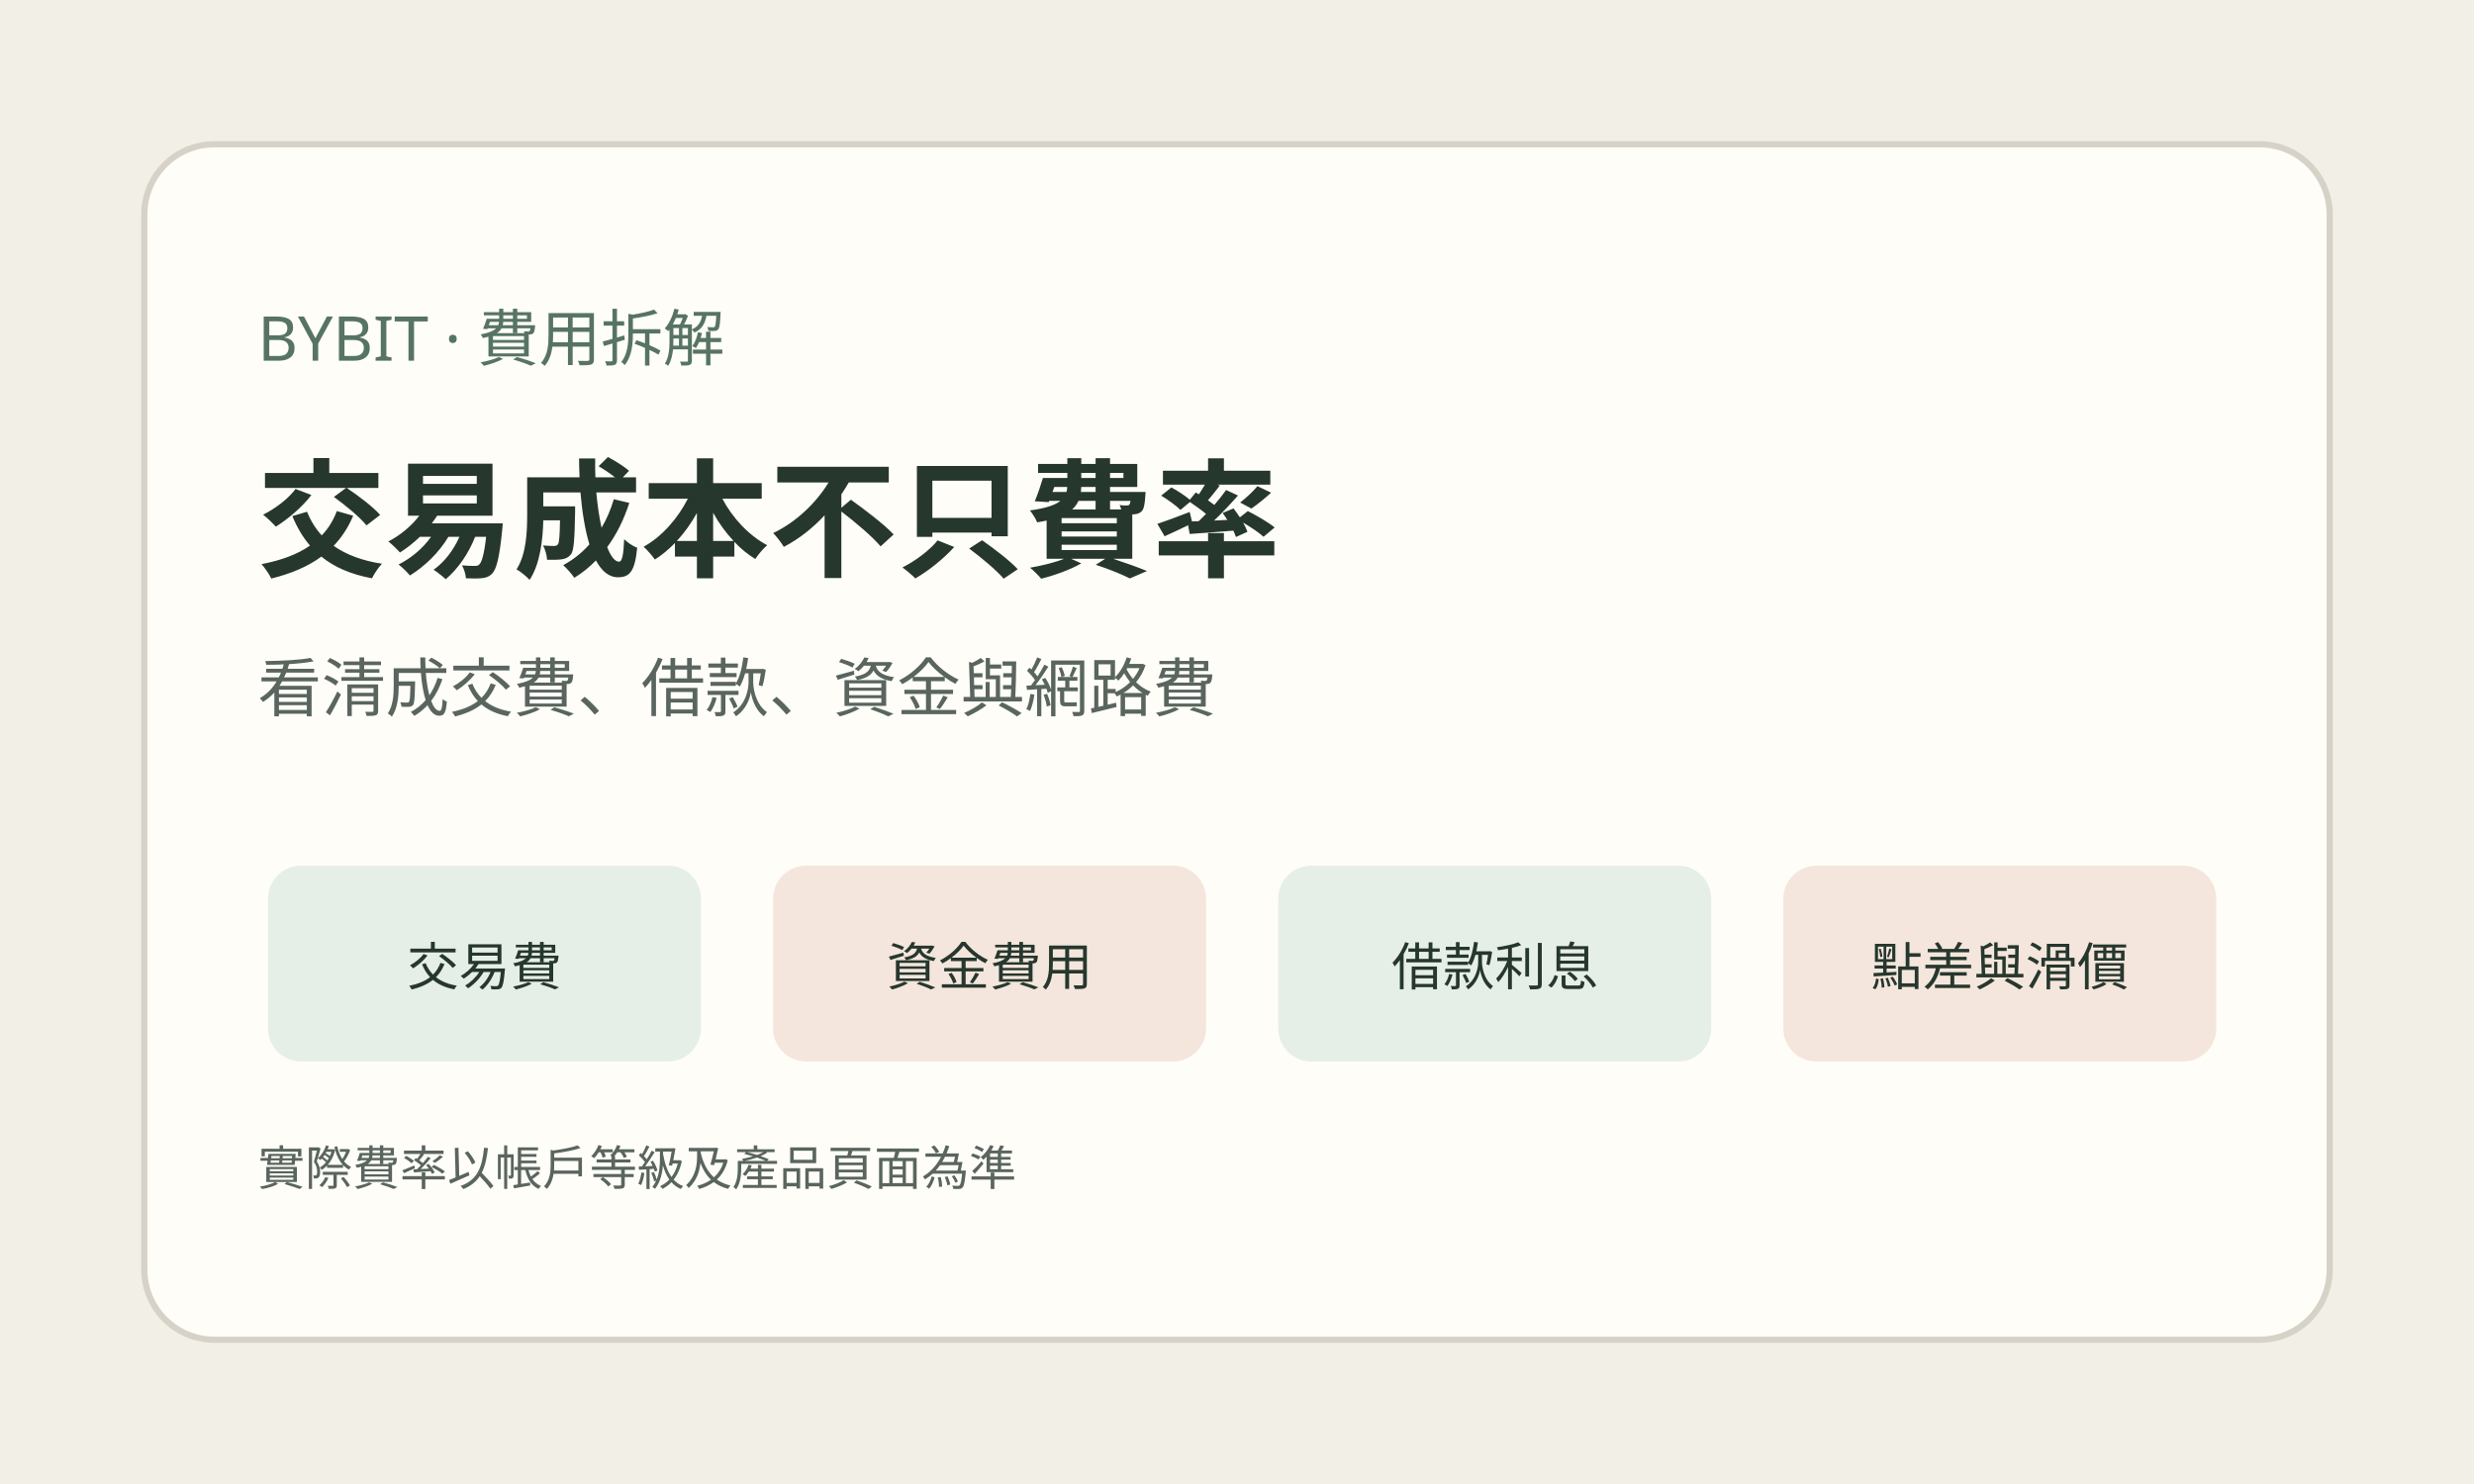
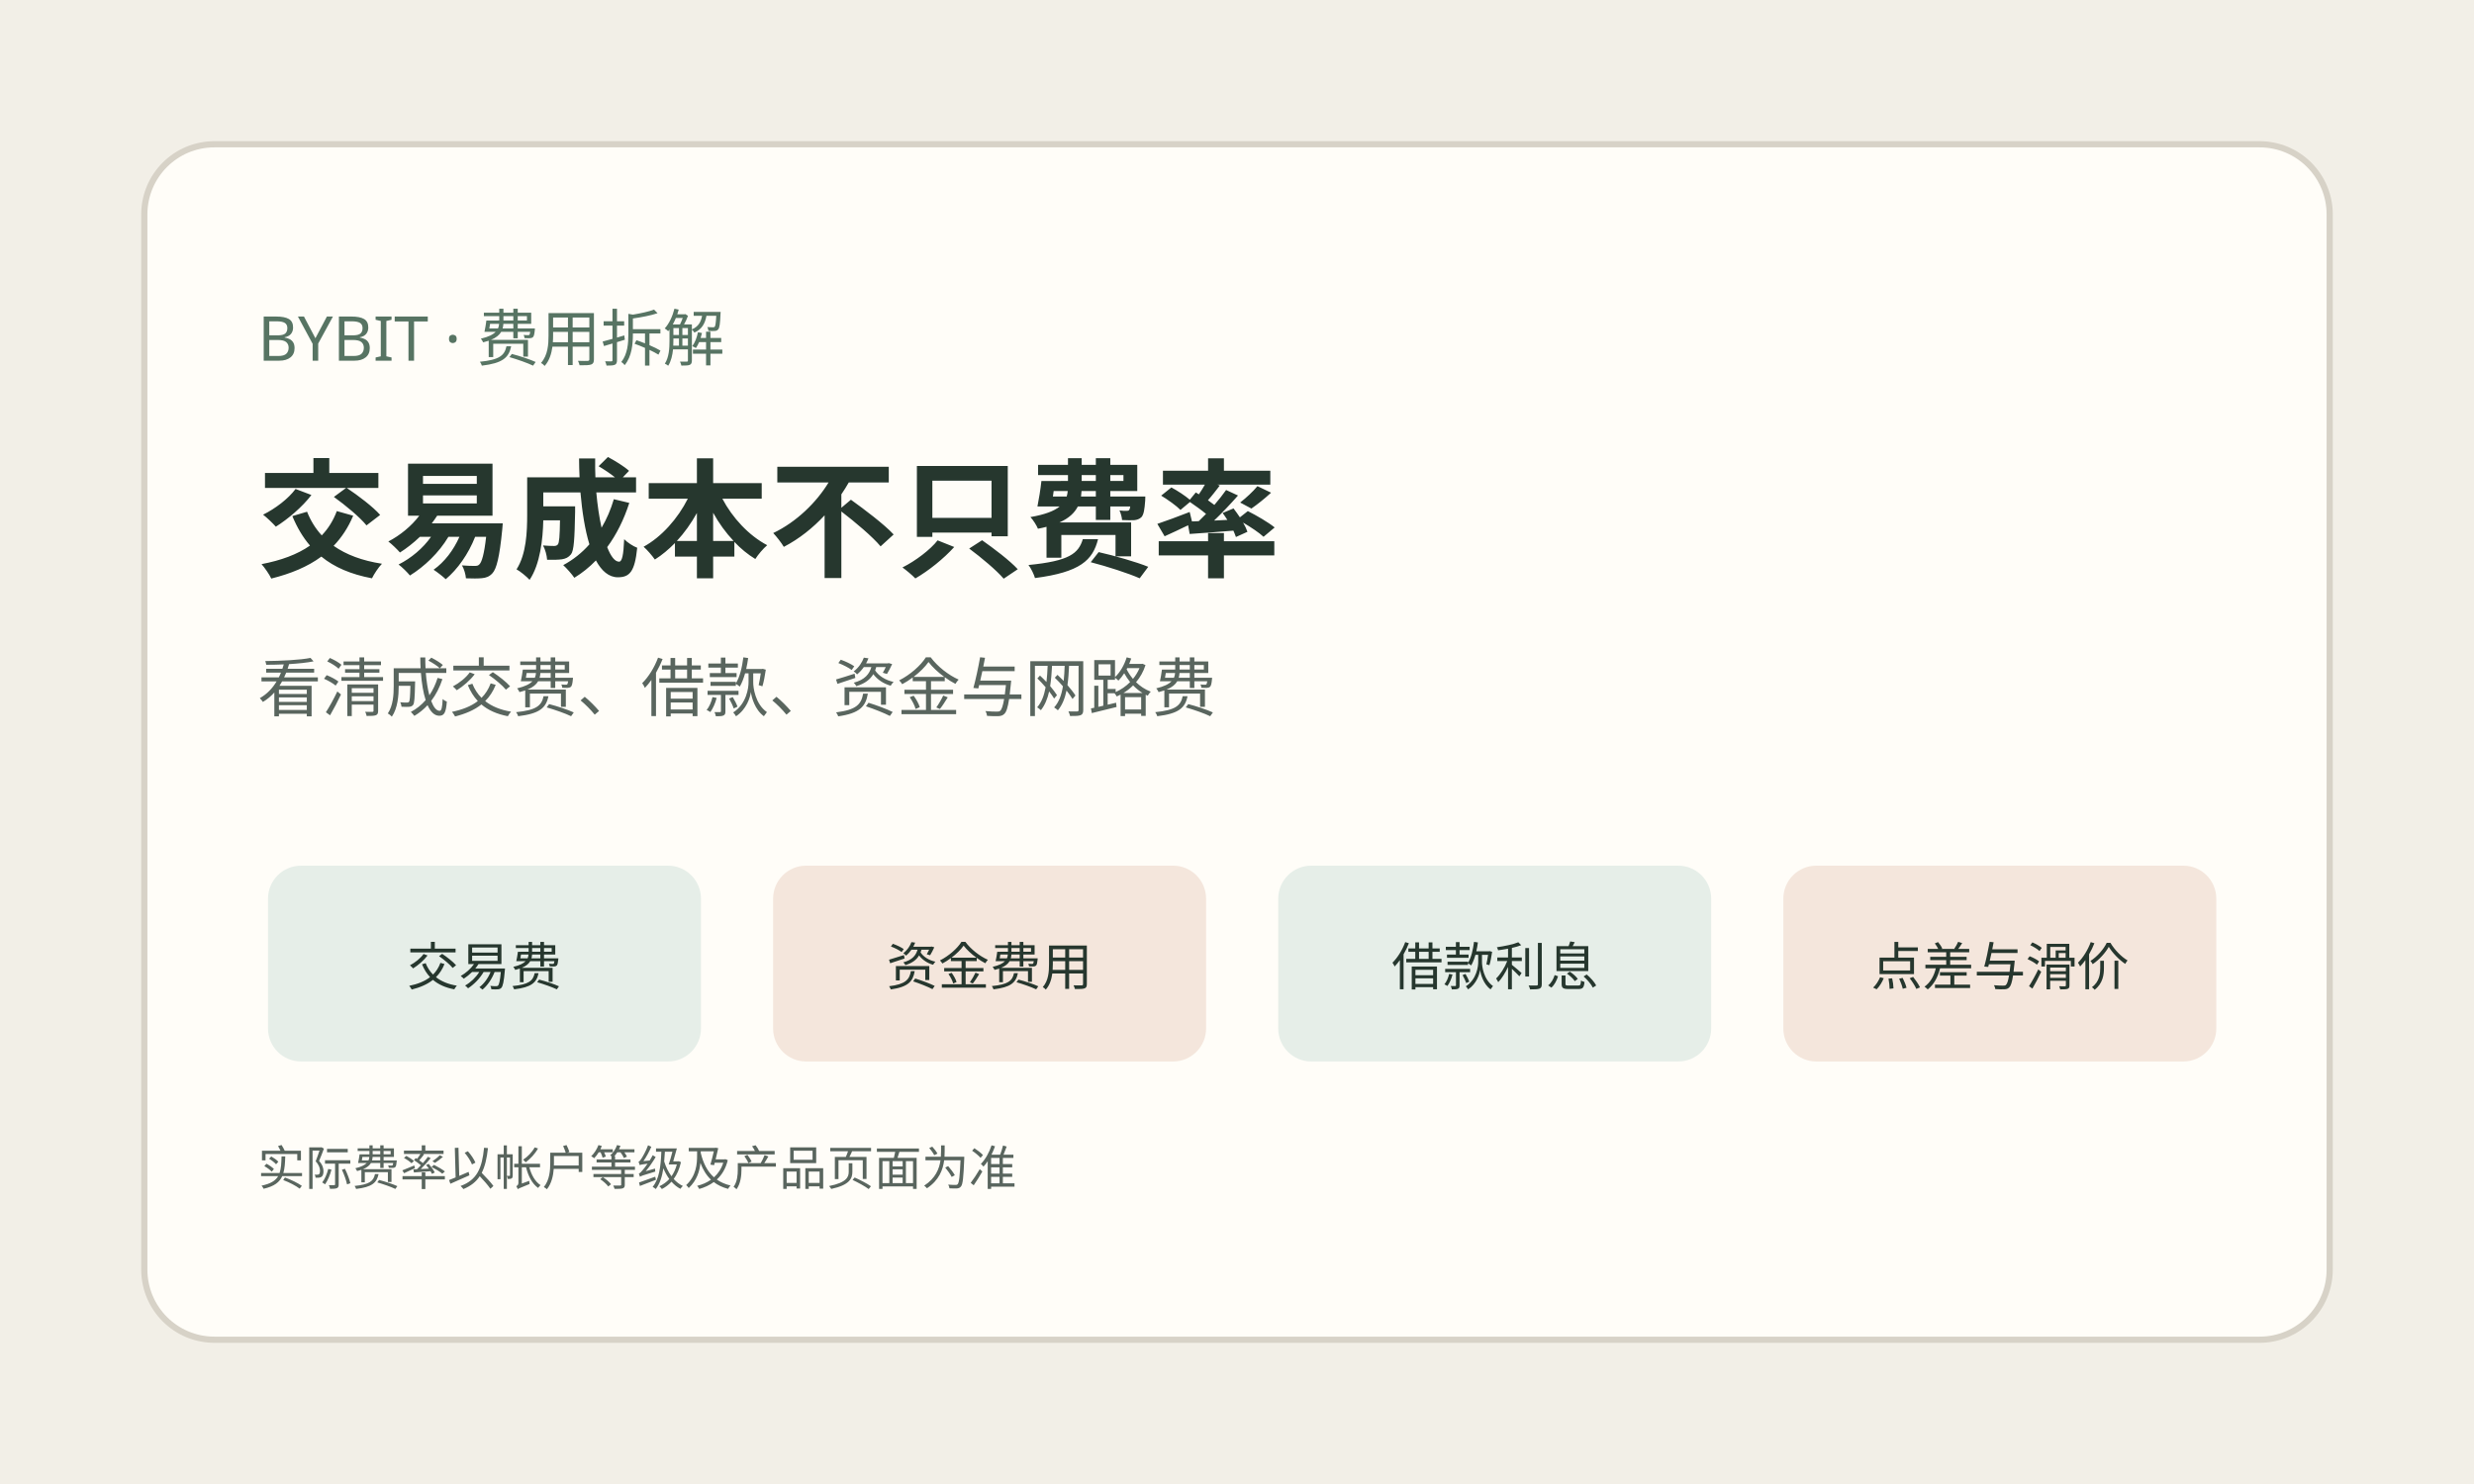
<svg xmlns="http://www.w3.org/2000/svg" viewBox="0 0 1200 720">
  <rect width="1200" height="720" fill="#f2efe7" />
  <rect x="70" y="70" width="1060" height="580" rx="34" fill="#fffdf8" stroke="#d7d2c7" stroke-width="3" />
-   <text x="125" y="175" font-size="30" fill="#577463" font-family="sans-serif">BYBIT · 費用拆解</text>
-   <text x="125" y="275" font-size="62" font-weight="700" fill="#26372e" font-family="sans-serif">交易成本不只費率</text>
-   <text x="125" y="345" font-size="31" fill="#59655e" font-family="sans-serif">看清成交費、借款、資金與網路費</text>
+   <text x="125" y="175" font-size="30" fill="#577463" font-family="sans-serif">BYBIT · 费用拆解</text>
+   <text x="125" y="275" font-size="62" font-weight="700" fill="#26372e" font-family="sans-serif">交易成本不只费率</text>
+   <text x="125" y="345" font-size="31" fill="#59655e" font-family="sans-serif">看清成交费、借款、资金与网路费</text>
  <g font-family="sans-serif">
    <rect x="130" y="420" width="210" height="95" rx="16" fill="#e6eee8" />
-     <text x="235" y="478" text-anchor="middle" font-size="25" fill="#26372e">交易費</text>
+     <text x="235" y="478" text-anchor="middle" font-size="25" fill="#26372e">交易费</text>
    <rect x="375" y="420" width="210" height="95" rx="16" fill="#f4e6dc" />
-     <text x="480" y="478" text-anchor="middle" font-size="25" fill="#26372e">資金費用</text>
+     <text x="480" y="478" text-anchor="middle" font-size="25" fill="#26372e">资金费用</text>
    <rect x="620" y="420" width="210" height="95" rx="16" fill="#e6eee8" />
    <text x="725" y="478" text-anchor="middle" font-size="25" fill="#26372e">借款利息</text>
    <rect x="865" y="420" width="210" height="95" rx="16" fill="#f4e6dc" />
-     <text x="970" y="478" text-anchor="middle" font-size="25" fill="#26372e">點差與滑價</text>
+     <text x="970" y="478" text-anchor="middle" font-size="25" fill="#26372e">点差与滑价</text>
  </g>
-   <text x="125" y="575" font-size="23" fill="#59655e" font-family="sans-serif">實際費率以帳戶等級及產品頁面為準</text>
+   <text x="125" y="575" font-size="23" fill="#59655e" font-family="sans-serif">实际费率以帐户等级及产品页面为准</text>
</svg>
